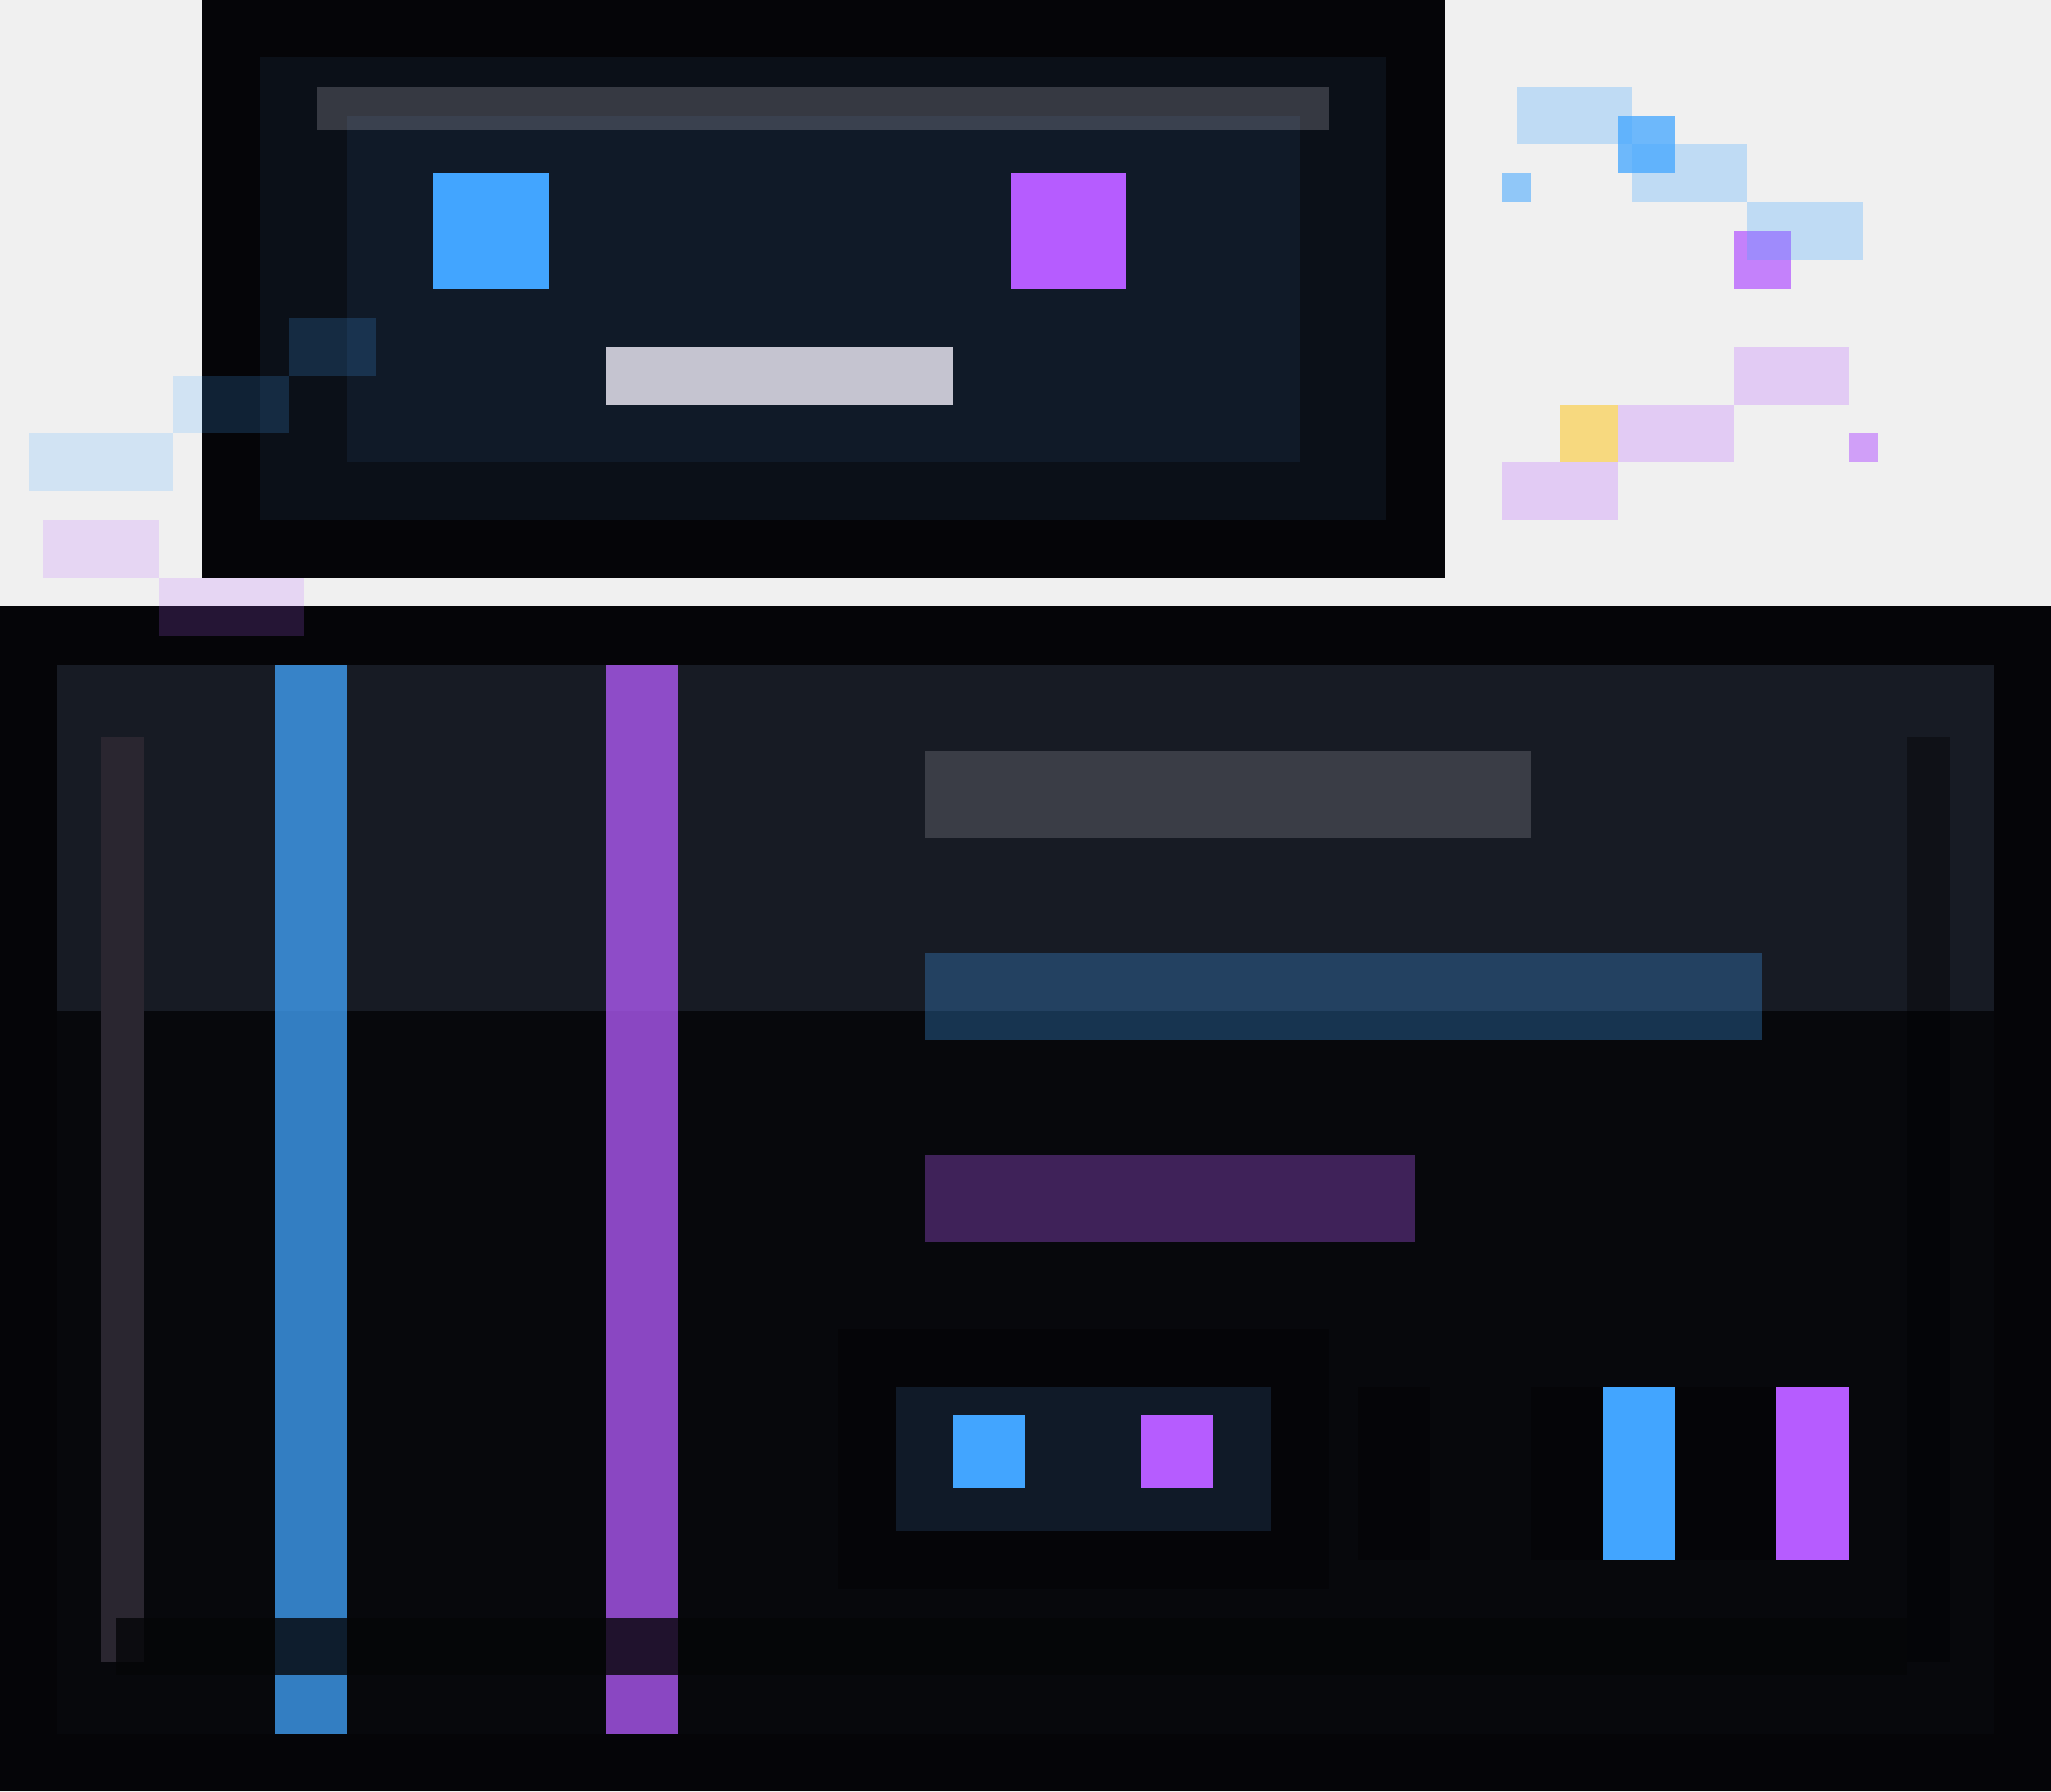
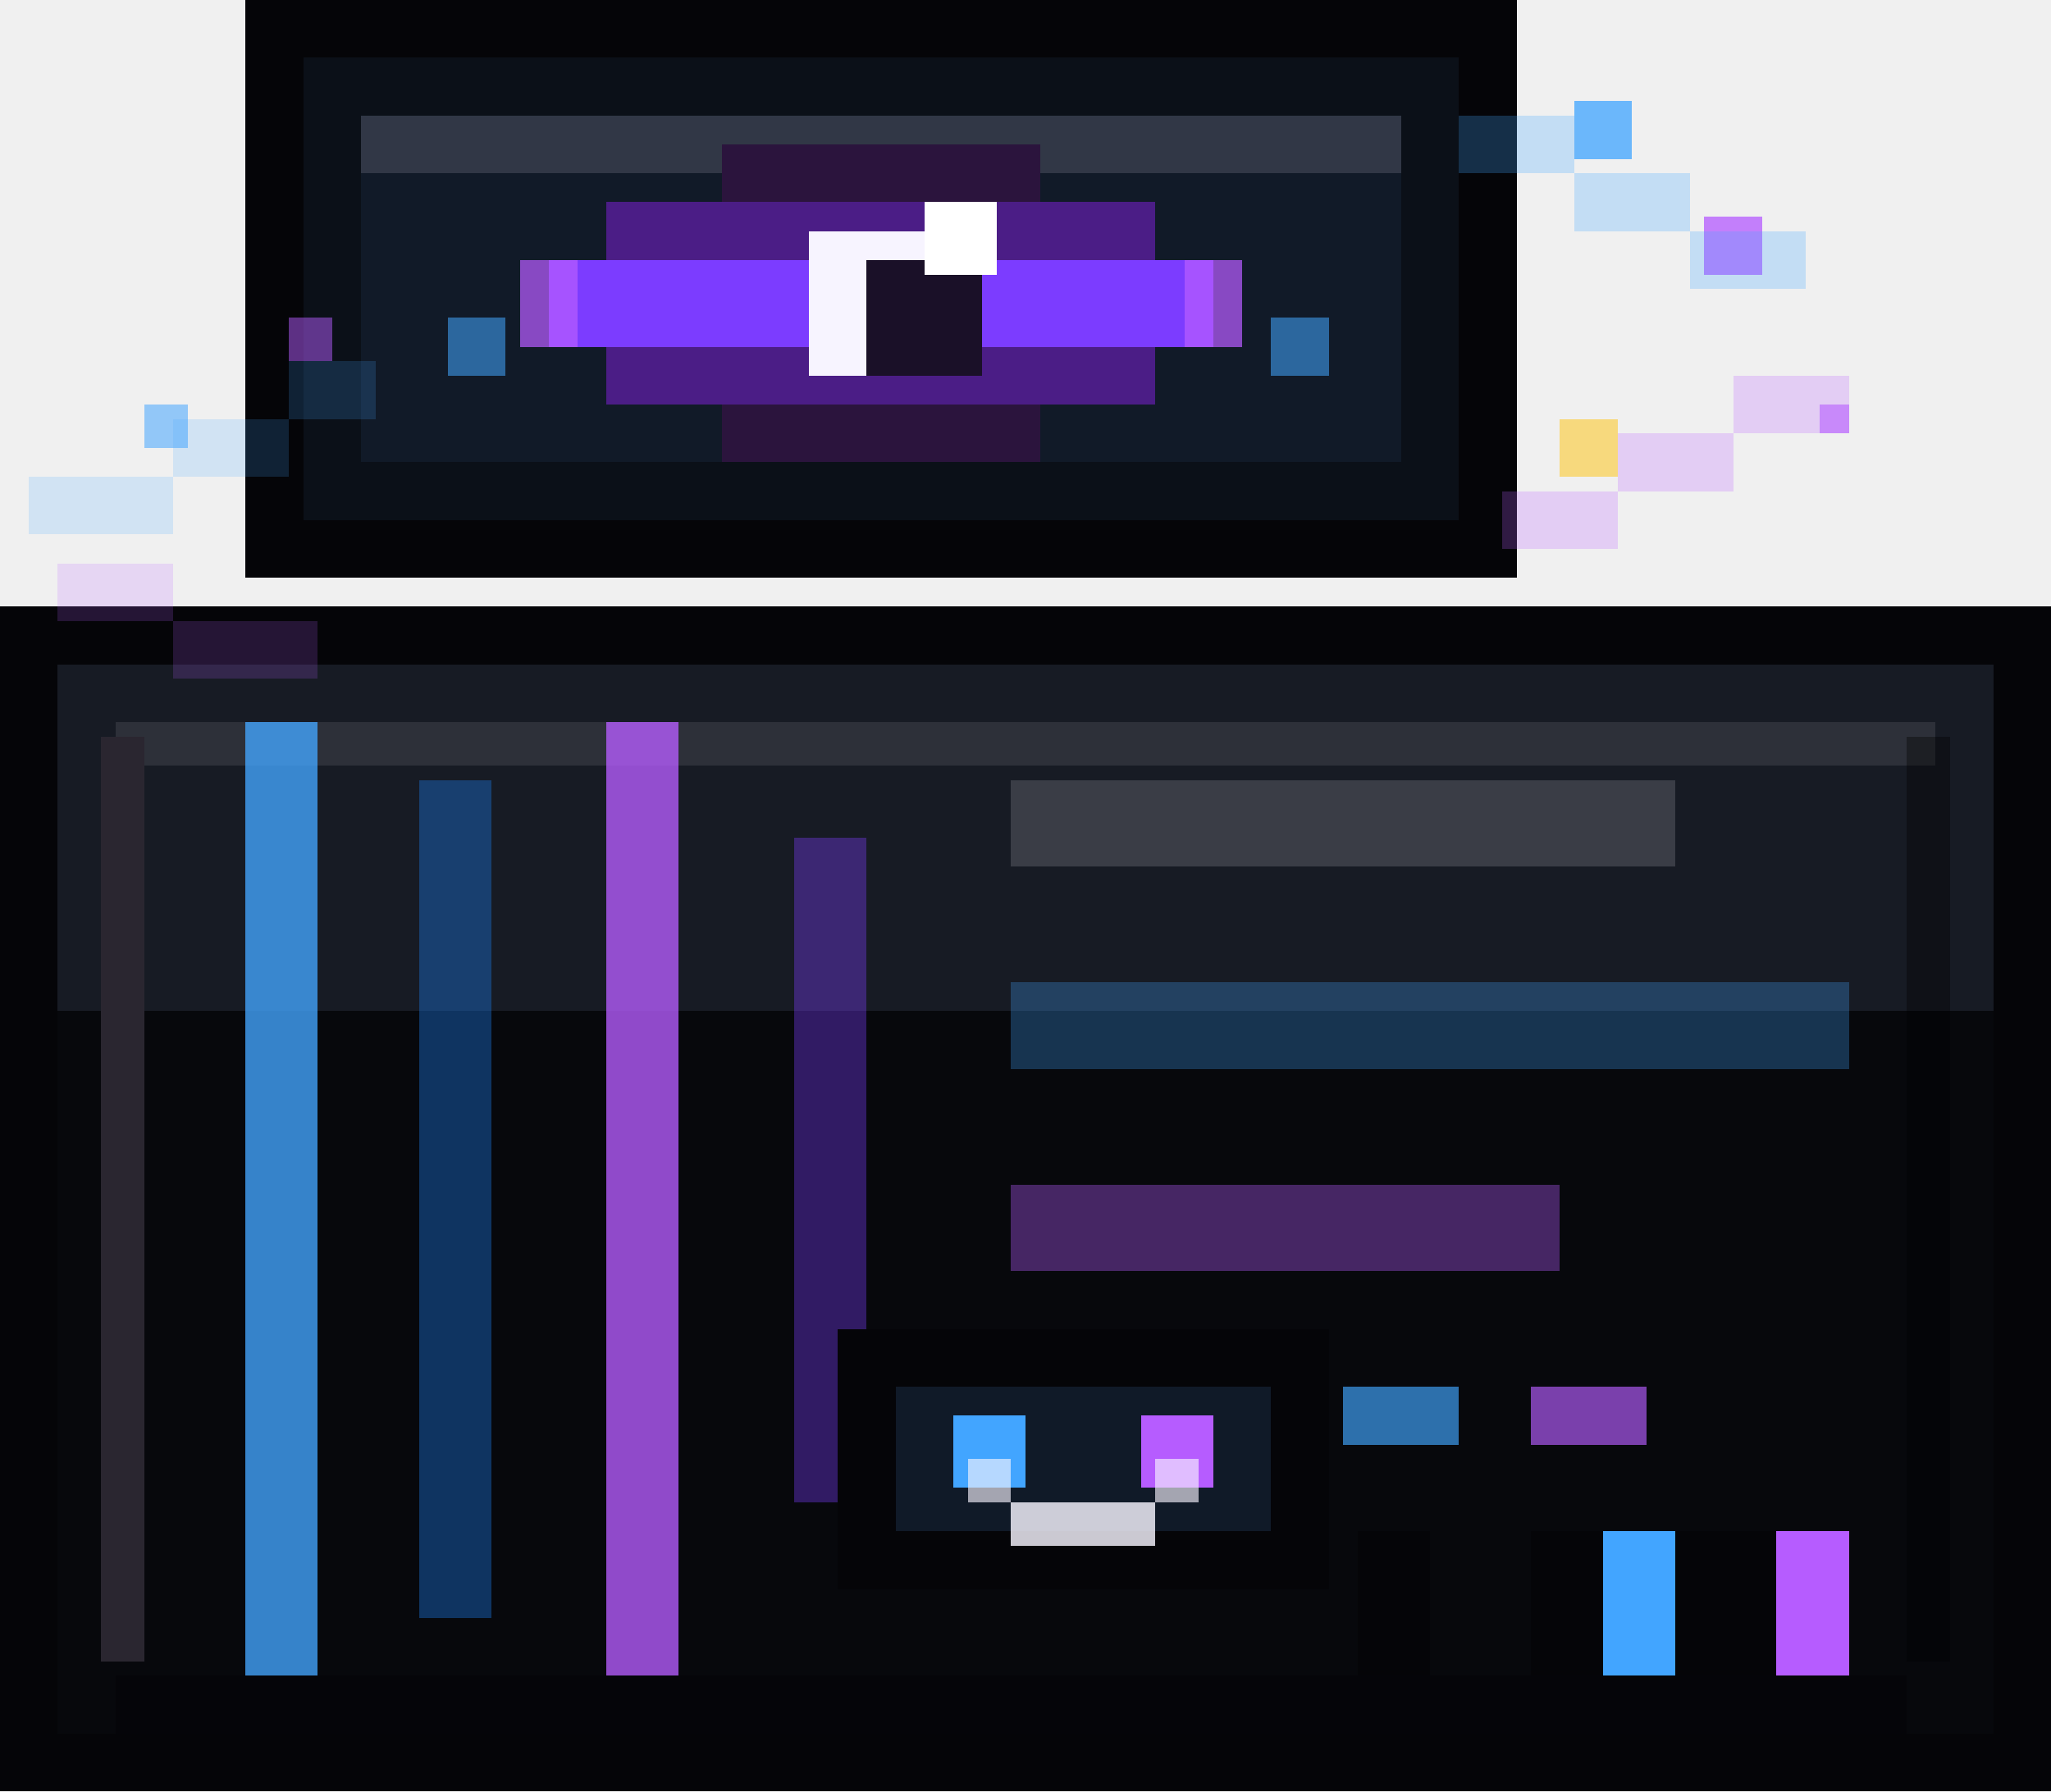
<svg xmlns="http://www.w3.org/2000/svg" viewBox="0 0 142 124" shape-rendering="crispEdges">
  <rect width="142" height="124" fill="none" />
-   <rect x="14" y="0" width="86" height="40" fill="#050508" />
-   <rect x="18" y="4" width="78" height="32" fill="#0b1018" />
-   <rect x="24" y="8" width="66" height="24" fill="#101a28" />
-   <rect x="30" y="12" width="8" height="8" fill="#42a5ff" />
-   <rect x="70" y="12" width="8" height="8" fill="#b65cff" />
-   <rect x="42" y="24" width="24" height="4" fill="#f7f4ff" opacity="0.78" />
-   <rect x="22" y="6" width="70" height="3" fill="#f7f4ff" opacity="0.18" />
+   <rect x="17" y="0" width="88" height="40" fill="#050508" />
+   <rect x="21" y="4" width="80" height="32" fill="#0b1018" />
+   <rect x="25" y="8" width="72" height="24" fill="#111a28" />
+   <rect x="25" y="8" width="72" height="4" fill="#f7f4ff" opacity="0.14" />
+   <rect x="50" y="10" width="22" height="4" fill="#2b143d" />
+   <rect x="42" y="14" width="38" height="4" fill="#4b1d86" />
+   <rect x="38" y="18" width="46" height="6" fill="#7c3cff" />
+   <rect x="42" y="24" width="38" height="4" fill="#4b1d86" />
+   <rect x="50" y="28" width="22" height="4" fill="#2b143d" />
+   <rect x="56" y="16" width="12" height="10" fill="#f7f4ff" />
+   <rect x="60" y="18" width="8" height="8" fill="#1a1028" />
+   <rect x="64" y="14" width="5" height="5" fill="#ffffff" />
+   <rect x="36" y="18" width="4" height="6" fill="#b65cff" opacity="0.72" />
+   <rect x="82" y="18" width="4" height="6" fill="#b65cff" opacity="0.72" />
+   <rect x="31" y="22" width="4" height="4" fill="#42a5ff" opacity="0.55" />
+   <rect x="88" y="22" width="4" height="4" fill="#42a5ff" opacity="0.55" />
  <rect x="0" y="42" width="142" height="82" fill="#050508" />
  <rect x="4" y="46" width="134" height="74" fill="#07080c" />
  <rect x="4" y="46" width="134" height="24" fill="#171b24" />
-   <rect x="19" y="46" width="5" height="74" fill="#42a5ff" opacity="0.75" />
-   <rect x="42" y="46" width="5" height="74" fill="#b65cff" opacity="0.75" />
-   <rect x="64" y="52" width="42" height="6" fill="#f7f4ff" opacity="0.16" />
-   <rect x="64" y="66" width="58" height="6" fill="#42a5ff" opacity="0.28" />
-   <rect x="64" y="80" width="34" height="6" fill="#b65cff" opacity="0.32" />
+   <rect x="8" y="50" width="126" height="3" fill="#f7f4ff" opacity="0.1" />
+   <rect x="17" y="50" width="5" height="66" fill="#42a5ff" opacity="0.78" />
+   <rect x="29" y="54" width="5" height="58" fill="#1b6fd6" opacity="0.42" />
+   <rect x="42" y="50" width="5" height="66" fill="#b65cff" opacity="0.78" />
+   <rect x="55" y="58" width="5" height="46" fill="#7c3cff" opacity="0.36" />
+   <rect x="70" y="54" width="46" height="6" fill="#f7f4ff" opacity="0.16" />
+   <rect x="70" y="68" width="58" height="6" fill="#42a5ff" opacity="0.28" />
+   <rect x="70" y="82" width="38" height="6" fill="#b65cff" opacity="0.36" />
+   <rect x="70" y="96" width="18" height="4" fill="#f8d56b" opacity="0.72" />
+   <rect x="93" y="96" width="8" height="4" fill="#42a5ff" opacity="0.66" />
+   <rect x="106" y="96" width="8" height="4" fill="#b65cff" opacity="0.66" />
  <rect x="58" y="92" width="34" height="18" fill="#050508" />
  <rect x="62" y="96" width="26" height="10" fill="#101a28" />
  <rect x="66" y="98" width="5" height="5" fill="#42a5ff" />
  <rect x="79" y="98" width="5" height="5" fill="#b65cff" />
-   <rect x="94" y="96" width="34" height="12" fill="#050508" />
-   <rect x="99" y="96" width="7" height="12" fill="#07080c" />
-   <rect x="111" y="96" width="5" height="12" fill="#42a5ff" />
-   <rect x="123" y="96" width="5" height="12" fill="#b65cff" />
+   <rect x="70" y="104" width="10" height="3" fill="#f7f4ff" opacity="0.82" />
+   <rect x="67" y="101" width="3" height="3" fill="#f7f4ff" opacity="0.64" />
+   <rect x="80" y="101" width="3" height="3" fill="#f7f4ff" opacity="0.64" />
+   <rect x="94" y="106" width="34" height="10" fill="#050508" />
+   <rect x="99" y="106" width="7" height="10" fill="#07080c" />
+   <rect x="111" y="106" width="5" height="10" fill="#42a5ff" />
+   <rect x="123" y="106" width="5" height="10" fill="#b65cff" />
  <rect x="7" y="51" width="3" height="64" fill="#2a2630" />
  <rect x="132" y="51" width="3" height="64" fill="#000000" opacity="0.36" />
-   <rect x="8" y="112" width="124" height="4" fill="#050508" opacity="0.8" />
-   <rect x="112" y="8" width="4" height="4" fill="#42a5ff" opacity="0.75" />
-   <rect x="120" y="16" width="4" height="4" fill="#b65cff" opacity="0.75" />
-   <rect x="108" y="28" width="4" height="4" fill="#f8d56b" opacity="0.85" />
-   <rect x="104" y="12" width="2" height="2" fill="#42a5ff" opacity="0.55" />
-   <rect x="128" y="30" width="2" height="2" fill="#b65cff" opacity="0.55" />
-   <path d="M105 6h8v4h-8zM113 10h8v4h-8zM121 14h8v4h-8z" fill="#42a5ff" opacity="0.28" />
-   <path d="M104 32h8v4h-8zM112 28h8v4h-8zM120 24h8v4h-8z" fill="#b65cff" opacity="0.25" />
-   <path d="M2 30h10v4H2zM12 26h8v4h-8zM20 22h6v4h-6z" fill="#42a5ff" opacity="0.18" />
-   <path d="M3 36h8v4H3zM11 40h10v4H11z" fill="#b65cff" opacity="0.18" />
+   <rect x="8" y="116" width="124" height="4" fill="#050508" opacity="0.84" />
+   <rect x="109" y="7" width="4" height="4" fill="#42a5ff" opacity="0.76" />
+   <rect x="118" y="15" width="4" height="4" fill="#b65cff" opacity="0.76" />
+   <rect x="108" y="29" width="4" height="4" fill="#f8d56b" opacity="0.86" />
+   <rect x="126" y="28" width="2" height="2" fill="#b65cff" opacity="0.6" />
+   <rect x="10" y="28" width="3" height="3" fill="#42a5ff" opacity="0.54" />
+   <rect x="20" y="22" width="3" height="3" fill="#b65cff" opacity="0.5" />
+   <path d="M101 8h8v4h-8zM109 12h8v4h-8zM117 16h8v4h-8z" fill="#42a5ff" opacity="0.26" />
+   <path d="M104 34h8v4h-8zM112 30h8v4h-8zM120 26h8v4h-8z" fill="#b65cff" opacity="0.24" />
+   <path d="M2 33h10v4H2zM12 29h8v4h-8zM20 25h6v4h-6z" fill="#42a5ff" opacity="0.18" />
+   <path d="M4 39h8v4H4zM12 43h10v4H12z" fill="#b65cff" opacity="0.18" />
</svg>
